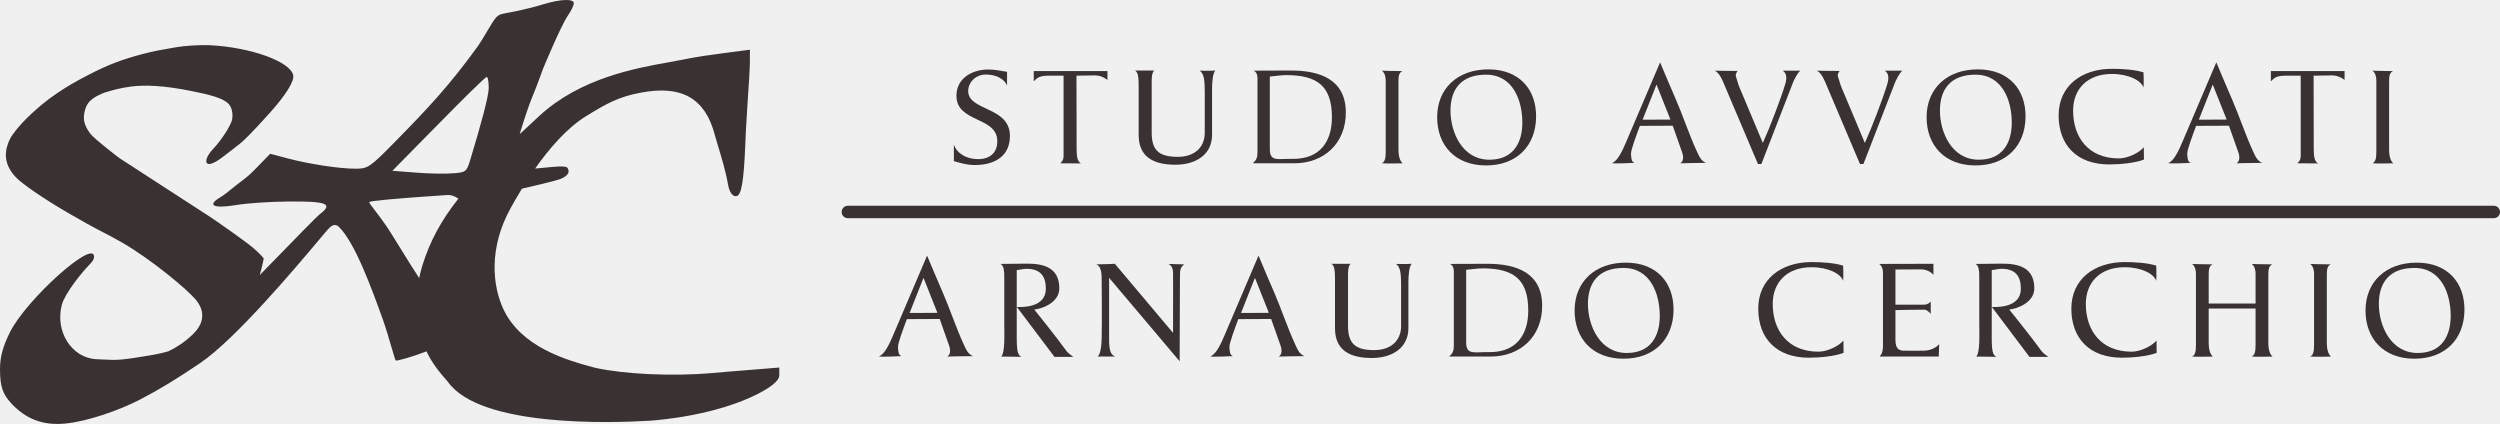
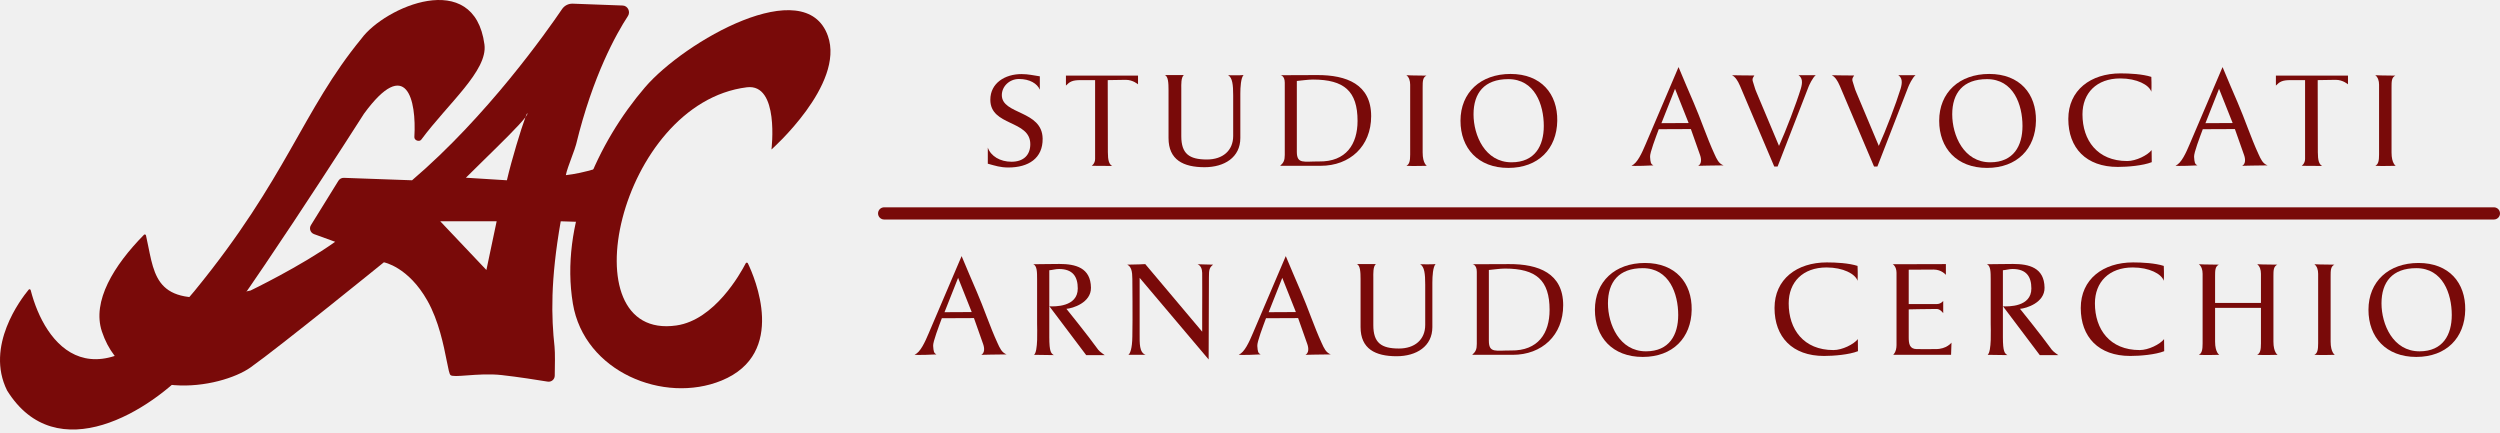
- <svg xmlns="http://www.w3.org/2000/svg" width="401" height="68" viewBox="0 0 401 68" fill="none">
-   <g clip-path="url(#clip0_2036_37)">
-     <path d="M395.298 49.809C395.229 54.409 392.193 57.537 387.271 57.537C382.303 57.537 379.428 54.294 379.428 49.809C379.428 45.163 382.74 42.127 387.639 42.127C392.653 42.127 395.367 45.393 395.298 49.809ZM393.09 50.66C393.09 47.164 391.618 42.978 387.271 42.978C383.338 42.978 381.567 45.255 381.567 48.751C381.567 52.201 383.453 56.617 387.8 56.617C391.641 56.617 393.09 53.903 393.09 50.66Z" fill="#3A3232" />
-     <path d="M373.913 57.192C373.913 57.192 371.429 57.261 370.555 57.192C371.061 56.939 371.176 56.364 371.176 55.329V48.866C371.176 47.532 371.176 44.703 371.176 43.898C371.176 43.254 370.992 42.656 370.555 42.334C370.555 42.334 371.866 42.403 373.844 42.403C373.223 42.702 373.223 43.346 373.223 44.381C373.223 44.381 373.223 52.408 373.223 55.007C373.223 56.824 373.913 57.192 373.913 57.192Z" fill="#3A3232" />
-     <path d="M364.532 57.192C364.532 57.192 362.048 57.261 361.174 57.192C361.68 56.939 361.795 56.364 361.795 55.329V49.487H354.274V55.007C354.274 56.824 354.964 57.192 354.964 57.192C354.964 57.192 352.48 57.261 351.606 57.192C352.112 56.939 352.227 56.364 352.227 55.329V43.898C352.227 43.254 352.043 42.656 351.606 42.334C351.606 42.334 352.917 42.403 354.895 42.403C354.274 42.702 354.274 43.346 354.274 44.381V48.682H361.795V43.898C361.795 43.254 361.611 42.656 361.174 42.334C361.174 42.334 362.485 42.403 364.486 42.403C363.842 42.702 363.842 43.346 363.842 44.381V55.007C363.842 56.824 364.532 57.192 364.532 57.192Z" fill="#3A3232" />
-     <path d="M345.929 56.594C344.48 57.169 341.973 57.376 340.363 57.376C335.165 57.376 332.244 54.271 332.244 49.51C332.244 44.795 335.901 42.035 340.823 42.035C342.318 42.035 344.457 42.15 345.86 42.61C345.86 42.61 345.929 44.243 345.86 45.048C345.492 43.921 343.491 42.863 340.777 42.863C336.867 42.863 334.567 45.278 334.567 48.751C334.567 53.006 337.005 56.41 341.904 56.41C343.353 56.41 345.239 55.467 345.906 54.616L345.929 56.594Z" fill="#3A3232" />
-     <path d="M328.56 57.238H325.524L319.475 49.211V54.271C319.475 56.755 319.774 56.939 320.211 57.238C320.211 57.238 317.842 57.192 316.968 57.192C317.658 56.686 317.474 52.891 317.474 52.086V44.818C317.474 43.645 317.474 42.587 316.853 42.334C318.233 42.334 319.383 42.288 321.131 42.288C323.753 42.288 326.26 42.886 326.306 46.175C326.352 48.659 323.27 49.579 322.281 49.648C322.281 49.648 325.708 53.88 327.502 56.364C327.709 56.663 328.56 57.238 328.56 57.238ZM324.144 46.313C324.144 44.381 323.339 43.116 321.062 43.116C320.51 43.116 320.027 43.277 319.475 43.323C319.475 43.323 319.475 48.222 319.475 49.234C320.326 49.28 324.144 49.372 324.144 46.313Z" fill="#3A3232" />
-     <path d="M311.045 55.191L310.976 57.192H301.477C301.477 57.192 302.029 56.755 302.029 55.582C302.029 51.603 302.029 47.992 302.029 43.76C302.029 42.656 301.408 42.334 301.408 42.334L310.125 42.311V44.082C310.125 44.082 309.435 43.208 308.124 43.208C306.905 43.208 304.03 43.231 304.03 43.231V48.866C304.03 48.866 306.882 48.866 308.63 48.866C309.297 48.866 309.688 48.36 309.688 48.36V50.361C309.688 50.361 309.205 49.671 308.63 49.671C306.882 49.671 304.03 49.74 304.03 49.74C304.03 49.74 304.03 52.546 304.03 54.34C304.03 55.375 304.168 56.226 305.318 56.249C306.33 56.272 307.25 56.249 308.446 56.249C310.24 56.272 311.045 55.191 311.045 55.191Z" fill="#3A3232" />
-     <path d="M295.708 56.594C294.259 57.169 291.752 57.376 290.142 57.376C284.944 57.376 282.023 54.271 282.023 49.51C282.023 44.795 285.68 42.035 290.602 42.035C292.097 42.035 294.236 42.15 295.639 42.61C295.639 42.61 295.708 44.243 295.639 45.048C295.271 43.921 293.27 42.863 290.556 42.863C286.646 42.863 284.346 45.278 284.346 48.751C284.346 53.006 286.784 56.41 291.683 56.41C293.132 56.41 295.018 55.467 295.685 54.616L295.708 56.594Z" fill="#3A3232" />
-     <path d="M268.435 49.809C268.366 54.409 265.33 57.537 260.408 57.537C255.44 57.537 252.565 54.294 252.565 49.809C252.565 45.163 255.877 42.127 260.776 42.127C265.79 42.127 268.504 45.393 268.435 49.809ZM266.227 50.66C266.227 47.164 264.755 42.978 260.408 42.978C256.475 42.978 254.704 45.255 254.704 48.751C254.704 52.201 256.59 56.617 260.937 56.617C264.778 56.617 266.227 53.903 266.227 50.66Z" fill="#3A3232" />
-     <path d="M247.363 49.05C247.363 53.995 243.867 57.192 239.083 57.192C239.083 57.192 233.563 57.192 232.436 57.192C233.011 56.686 233.195 56.295 233.195 55.398V43.576C233.195 42.403 232.505 42.334 232.505 42.334L238.485 42.311C243.338 42.288 247.363 43.829 247.363 49.05ZM245.132 49.832C245.132 44.956 242.947 43.047 237.818 43.047C236.99 43.047 235.978 43.208 235.173 43.277V54.892C235.173 56.962 236.346 56.456 238.807 56.479C243.269 56.548 245.132 53.627 245.132 49.832Z" fill="#3A3232" />
-     <path d="M226.437 42.311C226 42.748 225.908 44.312 225.908 45.347V52.638C225.908 55.812 223.286 57.422 220.043 57.422C216.57 57.422 214.132 56.226 214.132 52.638V44.772C214.132 43.645 214.086 42.495 213.511 42.311C213.511 42.311 214.96 42.311 216.662 42.311C216.156 42.633 216.225 43.99 216.225 44.473V52.316C216.225 55.214 217.513 56.157 220.434 56.157C223.01 56.157 224.735 54.708 224.735 52.293V45.669C224.735 43.944 224.62 42.702 223.884 42.334C223.884 42.334 225.816 42.38 226.437 42.311Z" fill="#3A3232" />
-     <path d="M209.251 57.123C207.94 57.123 205.088 57.192 205.088 57.192C205.663 56.893 205.64 56.088 205.387 55.398L203.892 51.166L198.625 51.189C198.142 52.5 197.153 55.053 197.199 55.72C197.268 56.686 197.314 56.893 197.751 57.123C197.751 57.123 194.209 57.307 194.163 57.146C195.083 56.847 195.911 54.984 196.463 53.673L201.868 41C202.42 42.357 203.846 45.669 204.352 46.842C205.479 49.418 206.56 52.684 207.756 55.26C208.147 56.111 208.446 56.824 209.251 57.123ZM203.524 50.177L201.293 44.565L199.062 50.2L203.524 50.177Z" fill="#3A3232" />
-     <path d="M189.953 42.403C189.332 42.886 189.263 43.231 189.263 44.519L189.217 57.951L177.901 44.565V53.719C177.901 55.329 177.832 56.824 178.89 57.192C178.89 57.192 176.843 57.192 176.038 57.192C176.337 57.031 176.682 56.157 176.705 54.202C176.774 50.844 176.705 45.807 176.705 44.749C176.705 43.507 176.521 42.702 175.854 42.403C177.211 42.403 178.821 42.311 178.821 42.311L188.159 53.397V50.407C188.159 49.073 188.182 45.002 188.159 43.76C188.136 43.139 187.975 42.587 187.4 42.334C188.343 42.334 188.78 42.403 189.953 42.403Z" fill="#3A3232" />
-     <path d="M172.17 57.238H169.134L163.085 49.211V54.271C163.085 56.755 163.384 56.939 163.821 57.238C163.821 57.238 161.452 57.192 160.578 57.192C161.268 56.686 161.084 52.891 161.084 52.086V44.818C161.084 43.645 161.084 42.587 160.463 42.334C161.843 42.334 162.993 42.288 164.741 42.288C167.363 42.288 169.87 42.886 169.916 46.175C169.962 48.659 166.88 49.579 165.891 49.648C165.891 49.648 169.318 53.88 171.112 56.364C171.319 56.663 172.17 57.238 172.17 57.238ZM167.754 46.313C167.754 44.381 166.949 43.116 164.672 43.116C164.12 43.116 163.637 43.277 163.085 43.323C163.085 43.323 163.085 48.222 163.085 49.234C163.936 49.28 167.754 49.372 167.754 46.313Z" fill="#3A3232" />
-     <path d="M156.088 57.123C154.777 57.123 151.925 57.192 151.925 57.192C152.5 56.893 152.477 56.088 152.224 55.398L150.729 51.166L145.462 51.189C144.979 52.5 143.99 55.053 144.036 55.72C144.105 56.686 144.151 56.893 144.588 57.123C144.588 57.123 141.046 57.307 141 57.146C141.92 56.847 142.748 54.984 143.3 53.673L148.705 41C149.257 42.357 150.683 45.669 151.189 46.842C152.316 49.418 153.397 52.684 154.593 55.26C154.984 56.111 155.283 56.824 156.088 57.123ZM150.361 50.177L148.13 44.565L145.899 50.2L150.361 50.177Z" fill="#3A3232" />
-     <path d="M400 33C400.552 33 401 33.448 401 34C401 34.552 400.552 35 400 35H136C135.448 35 135 34.552 135 34C135 33.448 135.448 33 136 33H400Z" fill="#3A3232" />
-     <path d="M383.903 26.192C383.903 26.192 381.419 26.261 380.545 26.192C381.051 25.939 381.166 25.364 381.166 24.329V17.866C381.166 16.532 381.166 13.703 381.166 12.898C381.166 12.254 380.982 11.656 380.545 11.334C380.545 11.334 381.856 11.403 383.834 11.403C383.213 11.702 383.213 12.346 383.213 13.381C383.213 13.381 383.213 21.408 383.213 24.007C383.213 25.824 383.903 26.192 383.903 26.192Z" fill="#3A3232" />
-     <path d="M376.07 12.829C376.07 12.829 375.242 12.093 374.069 12.093C373.126 12.093 371.102 12.139 371.102 12.139L371.125 23.961C371.125 25.318 371.332 25.962 371.838 26.215L368.48 26.192C368.48 26.192 369.032 25.824 369.032 25.065C369.032 22.65 369.032 12.139 369.032 12.139C369.032 12.139 367.537 12.139 366.663 12.139C365.237 12.139 364.869 12.415 364.248 13.036V11.403H376.07C376.07 12.024 376.07 12.392 376.07 12.829Z" fill="#3A3232" />
-     <path d="M362.882 26.123C361.571 26.123 358.719 26.192 358.719 26.192C359.294 25.893 359.271 25.088 359.018 24.398L357.523 20.166L352.256 20.189C351.773 21.5 350.784 24.053 350.83 24.72C350.899 25.686 350.945 25.893 351.382 26.123C351.382 26.123 347.84 26.307 347.794 26.146C348.714 25.847 349.542 23.984 350.094 22.673L355.499 10C356.051 11.357 357.477 14.669 357.983 15.842C359.11 18.418 360.191 21.684 361.387 24.26C361.778 25.111 362.077 25.824 362.882 26.123ZM357.155 19.177L354.924 13.565L352.693 19.2L357.155 19.177Z" fill="#3A3232" />
-     <path d="M343.888 25.594C342.439 26.169 339.932 26.376 338.322 26.376C333.124 26.376 330.203 23.271 330.203 18.51C330.203 13.795 333.86 11.035 338.782 11.035C340.277 11.035 342.416 11.15 343.819 11.61C343.819 11.61 343.888 13.243 343.819 14.048C343.451 12.921 341.45 11.863 338.736 11.863C334.826 11.863 332.526 14.278 332.526 17.751C332.526 22.006 334.964 25.41 339.863 25.41C341.312 25.41 343.198 24.467 343.865 23.616L343.888 25.594Z" fill="#3A3232" />
-     <path d="M324.896 18.809C324.827 23.409 321.791 26.537 316.869 26.537C311.901 26.537 309.026 23.294 309.026 18.809C309.026 14.163 312.338 11.127 317.237 11.127C322.251 11.127 324.965 14.393 324.896 18.809ZM322.688 19.66C322.688 16.164 321.216 11.978 316.869 11.978C312.936 11.978 311.165 14.255 311.165 17.751C311.165 21.201 313.051 25.617 317.398 25.617C321.239 25.617 322.688 22.903 322.688 19.66Z" fill="#3A3232" />
-     <path d="M305.149 11.334C304.643 11.702 304.045 13.013 303.953 13.266L298.893 26.307H298.341L292.729 13.082C292.338 12.185 291.97 11.633 291.418 11.334C291.418 11.334 293.396 11.38 295.075 11.38C294.753 11.886 294.684 12.001 294.937 12.691C295.167 13.358 295.144 13.473 295.42 14.117L299.123 22.926C300.25 20.442 301.952 16.003 302.711 13.519C303.01 12.484 302.964 11.771 302.32 11.334C303.332 11.334 304.137 11.334 305.149 11.334Z" fill="#3A3232" />
-     <path d="M288.783 11.334C288.277 11.702 287.679 13.013 287.587 13.266L282.527 26.307H281.975L276.363 13.082C275.972 12.185 275.604 11.633 275.052 11.334C275.052 11.334 277.03 11.38 278.709 11.38C278.387 11.886 278.318 12.001 278.571 12.691C278.801 13.358 278.778 13.473 279.054 14.117L282.757 22.926C283.884 20.442 285.586 16.003 286.345 13.519C286.644 12.484 286.598 11.771 285.954 11.334C286.966 11.334 287.771 11.334 288.783 11.334Z" fill="#3A3232" />
-     <path d="M273.663 26.123C272.352 26.123 269.5 26.192 269.5 26.192C270.075 25.893 270.052 25.088 269.799 24.398L268.304 20.166L263.037 20.189C262.554 21.5 261.565 24.053 261.611 24.72C261.68 25.686 261.726 25.893 262.163 26.123C262.163 26.123 258.621 26.307 258.575 26.146C259.495 25.847 260.323 23.984 260.875 22.673L266.28 10C266.832 11.357 268.258 14.669 268.764 15.842C269.891 18.418 270.972 21.684 272.168 24.26C272.559 25.111 272.858 25.824 273.663 26.123ZM267.936 19.177L265.705 13.565L263.474 19.2L267.936 19.177Z" fill="#3A3232" />
-     <path d="M246.39 18.809C246.321 23.409 243.285 26.537 238.363 26.537C233.395 26.537 230.52 23.294 230.52 18.809C230.52 14.163 233.832 11.127 238.731 11.127C243.745 11.127 246.459 14.393 246.39 18.809ZM244.182 19.66C244.182 16.164 242.71 11.978 238.363 11.978C234.43 11.978 232.659 14.255 232.659 17.751C232.659 21.201 234.545 25.617 238.892 25.617C242.733 25.617 244.182 22.903 244.182 19.66Z" fill="#3A3232" />
-     <path d="M225.005 26.192C225.005 26.192 222.521 26.261 221.647 26.192C222.153 25.939 222.268 25.364 222.268 24.329V17.866C222.268 16.532 222.268 13.703 222.268 12.898C222.268 12.254 222.084 11.656 221.647 11.334C221.647 11.334 222.958 11.403 224.936 11.403C224.315 11.702 224.315 12.346 224.315 13.381C224.315 13.381 224.315 21.408 224.315 24.007C224.315 25.824 225.005 26.192 225.005 26.192Z" fill="#3A3232" />
-     <path d="M215.87 18.05C215.87 22.995 212.374 26.192 207.59 26.192C207.59 26.192 202.07 26.192 200.943 26.192C201.518 25.686 201.702 25.295 201.702 24.398V12.576C201.702 11.403 201.012 11.334 201.012 11.334L206.992 11.311C211.845 11.288 215.87 12.829 215.87 18.05ZM213.639 18.832C213.639 13.956 211.454 12.047 206.325 12.047C205.497 12.047 204.485 12.208 203.68 12.277V23.892C203.68 25.962 204.853 25.456 207.314 25.479C211.776 25.548 213.639 22.627 213.639 18.832Z" fill="#3A3232" />
-     <path d="M194.944 11.311C194.507 11.748 194.415 13.312 194.415 14.347V21.638C194.415 24.812 191.793 26.422 188.55 26.422C185.077 26.422 182.639 25.226 182.639 21.638V13.772C182.639 12.645 182.593 11.495 182.018 11.311C182.018 11.311 183.467 11.311 185.169 11.311C184.663 11.633 184.732 12.99 184.732 13.473V21.316C184.732 24.214 186.02 25.157 188.941 25.157C191.517 25.157 193.242 23.708 193.242 21.293V14.669C193.242 12.944 193.127 11.702 192.391 11.334C192.391 11.334 194.323 11.38 194.944 11.311Z" fill="#3A3232" />
-     <path d="M177.635 12.829C177.635 12.829 176.807 12.093 175.634 12.093C174.691 12.093 172.667 12.139 172.667 12.139L172.69 23.961C172.69 25.318 172.897 25.962 173.403 26.215L170.045 26.192C170.045 26.192 170.597 25.824 170.597 25.065C170.597 22.65 170.597 12.139 170.597 12.139C170.597 12.139 169.102 12.139 168.228 12.139C166.802 12.139 166.434 12.415 165.813 13.036V11.403H177.635C177.635 12.024 177.635 12.392 177.635 12.829Z" fill="#3A3232" />
-     <path d="M161.993 21.73C162.039 24.973 159.647 26.468 156.381 26.468C155.047 26.468 154.265 26.192 153 25.847C153 25.847 153 24.214 153 23.202C153.483 24.605 155.024 25.525 156.887 25.525C158.865 25.525 159.969 24.421 159.969 22.65C159.969 18.648 153.414 19.729 153.414 15.359C153.414 12.622 155.829 11.15 158.52 11.15C159.67 11.15 160.406 11.357 161.533 11.518C161.533 11.518 161.533 12.714 161.533 13.703C161.096 12.714 159.9 11.955 158.106 11.955C156.542 11.955 155.3 13.174 155.3 14.6C155.3 17.82 161.924 17.061 161.993 21.73Z" fill="#3A3232" />
-     <path fill-rule="evenodd" clip-rule="evenodd" d="M87.3 0.639C86.118 1.024 83.941 1.559 82.473 1.852C81.998 1.955 81.617 2.024 81.301 2.081C80.422 2.24 80.057 2.306 79.612 2.755C79.266 3.104 78.61 4.21 77.968 5.293C77.485 6.106 77.011 6.905 76.683 7.36C72.069 13.749 68.602 17.409 63.473 22.629C59.379 26.806 59.049 27.044 57.105 27.058C54.498 27.077 49.561 26.312 46.093 25.395L43.338 24.661L40.986 27.081C40.054 28.055 39.46 28.507 38.7 29.084C38.423 29.294 38.124 29.521 37.779 29.797C37.575 29.959 37.381 30.117 37.194 30.268C36.532 30.806 35.956 31.274 35.33 31.646C33.159 32.934 34.206 33.492 37.805 32.9C39.462 32.606 43.3 32.342 46.334 32.32C52.355 32.276 53.574 32.663 51.264 34.377C50.927 34.62 47.38 38.259 43.405 42.337L41.669 44.118C42.056 42.783 42.302 41.458 42.302 41.458C42.302 41.458 41.878 40.831 40.552 39.713C39.227 38.596 34.524 35.315 33.454 34.626C32.385 33.937 19.124 25.341 19.124 25.341C19.124 25.341 15.117 22.291 14.466 21.417C13.306 19.853 13.332 18.815 13.623 17.695C13.943 16.469 14.626 15.696 16.763 14.853C18.25 14.408 19.319 14.11 21.003 13.885C23.162 13.596 26.262 13.696 30.782 14.615C33.281 15.124 36.12 15.717 36.881 16.935C37.335 17.636 37.348 18.738 37.218 19.24C36.944 20.289 35.407 22.619 34.131 23.946C33.667 24.41 33.235 25.127 33.14 25.492C32.819 26.723 34.04 26.551 35.962 25.001C36.248 24.781 36.538 24.558 36.815 24.345L36.817 24.343C37.549 23.781 38.189 23.29 38.415 23.101C39.144 22.559 40.745 20.927 43.299 18.079C45.852 15.232 47.274 12.97 47.029 12.03C46.473 9.843 40.248 7.608 33.777 7.258C31.892 7.162 29.37 7.385 28.462 7.545C28.192 7.592 27.906 7.64 27.606 7.691C26.252 7.919 24.601 8.198 22.829 8.675C19.281 9.631 17.322 10.393 14.058 12.075C10.333 13.995 7.765 15.742 5.191 18.105C2.616 20.468 1.708 22.076 1.708 22.076C1.708 22.076 1.329 22.741 1.103 23.608C0.592 25.569 1.259 27.558 3.544 29.314C5.943 31.197 9.76 33.56 13.976 35.892C15.068 36.496 15.866 36.91 16.617 37.3C17.48 37.746 18.279 38.161 19.39 38.794C24.312 41.599 30.135 46.524 31.398 48.066C32.742 49.677 33.011 51.659 30.867 53.687C29.582 54.906 28.238 55.77 27.024 56.342C26.256 56.572 25.401 56.775 24.451 56.935C19.271 57.809 18.891 57.789 16.287 57.655C16.031 57.642 15.754 57.628 15.448 57.613C11.464 57.407 8.777 53.138 9.931 48.842C10.439 47.048 13.074 43.726 14.467 42.322C14.8 41.985 15.093 41.595 15.089 41.171C15.068 38.297 4.283 47.988 1.619 53.238C0.545 55.413 -0.016 57.087 0 59.322C0.02 61.995 0.412 63.142 1.751 64.64C4.093 67.167 6.792 68.295 10.488 67.934C14.184 67.573 19.257 65.747 22.418 64.112C25.579 62.477 28.435 60.721 32.094 58.246C37.77 54.405 47.414 42.94 51.214 38.422C52.046 37.434 52.597 36.778 52.767 36.608C53.425 35.943 53.926 35.965 54.377 36.408C56.88 38.865 59.481 45.869 61.457 51.387C61.905 52.636 62.369 54.234 62.745 55.526C63.117 56.803 63.401 57.782 63.496 57.828C63.624 57.922 65.979 57.3 68.415 56.358C69.194 58.052 70.321 59.541 71.868 61.275C77 68.5 97.822 67.877 104.207 67.484C105.887 67.381 114.935 66.595 121.643 63.138C123.197 62.337 125.019 61.179 124.999 60.185L125 58.952L116.49 59.639C115.687 59.706 114.915 59.775 114.168 59.84C107.745 60.407 100 60 95.5 59C90.809 57.771 83.56 55.658 80.724 49.544C79.026 45.885 78.331 39.829 81.908 33.378L81.915 33.366C82.251 32.76 82.869 31.644 83.714 30.269C85.421 29.873 89.099 29.009 89.784 28.751C90.682 28.413 91.295 27.892 91.196 27.374C91.006 26.555 90.956 26.529 85.837 27.036C88.011 23.948 90.863 20.566 94.001 18.637C97.202 16.669 99.207 15.504 102.854 14.851C109.299 13.64 113.112 15.717 114.658 21.659C114.763 22.07 114.945 22.668 115.163 23.384C115.679 25.076 116.396 27.432 116.774 29.576C116.991 30.811 117.477 31.535 118.09 31.465C118.938 31.368 119.306 29.192 119.564 22.759C119.581 21.835 119.681 20.243 119.783 18.627C119.838 17.75 119.894 16.866 119.937 16.077C120.106 13.828 120.269 11.106 120.28 9.967L120.288 7.974L117.326 8.359C116.944 8.414 116.483 8.474 115.963 8.542C114.249 8.765 111.895 9.071 109.603 9.548C108.955 9.682 108.196 9.818 107.35 9.969C101.994 10.925 93.127 12.507 86.546 18.556C85.419 19.592 84.356 20.579 83.355 21.524C84.019 19.299 84.817 16.907 85.326 15.684C86.211 13.558 87.093 11.054 87.093 11.054C87.093 11.054 89.888 4.295 91.06 2.543C91.623 1.738 92.043 0.84 92.04 0.51C92.035 -0.197 90.091 -0.183 87.3 0.639ZM73.531 31.852C73 31.5 72.421 31.235 71.644 31.287C62.925 31.869 59.419 32.224 59.231 32.414C59.156 32.464 59.622 33.077 60.258 33.912C60.826 34.658 61.529 35.583 62.105 36.445C62.521 37.068 63.299 38.327 64.161 39.721C65.235 41.46 66.44 43.41 67.238 44.605C67.364 43.956 67.531 43.286 67.749 42.584C68.944 38.739 70.693 35.455 73.531 31.852ZM78.392 14.133C78.401 15.366 77.109 20.127 75.396 25.746C74.841 27.541 74.699 27.636 72.756 27.792C71.619 27.894 68.916 27.867 66.829 27.694L62.939 27.392L70.327 19.893C74.374 15.764 77.81 12.394 78.047 12.345C78.236 12.296 78.383 12.9 78.392 14.133Z" fill="#3A3232" />
-   </g>
-   <defs>
-     <clipPath id="clip0_2036_37">
-       <rect width="401" height="68" fill="white" />
-     </clipPath>
-   </defs>
+ <svg xmlns="http://www.w3.org/2000/svg" width="410" height="71" viewBox="0 0 410 71" fill="none">
+   <path d="M404.298 50.809C404.229 55.409 401.193 58.537 396.271 58.537C391.303 58.537 388.428 55.294 388.428 50.809C388.428 46.163 391.74 43.127 396.639 43.127C401.653 43.127 404.367 46.393 404.298 50.809ZM402.09 51.66C402.09 48.164 400.618 43.978 396.271 43.978C392.338 43.978 390.566 46.255 390.566 49.751C390.566 53.201 392.452 57.617 396.799 57.617C400.64 57.617 402.09 54.903 402.09 51.66Z" fill="#790A09" />
+   <path d="M382.913 58.192C382.913 58.192 380.429 58.261 379.555 58.192C380.061 57.939 380.176 57.364 380.176 56.329V49.866C380.176 48.532 380.176 45.703 380.176 44.898C380.176 44.254 379.992 43.656 379.555 43.334C379.555 43.334 380.866 43.403 382.844 43.403C382.223 43.702 382.223 44.346 382.223 45.381C382.223 45.381 382.223 53.408 382.223 56.007C382.223 57.824 382.913 58.192 382.913 58.192Z" fill="#790A09" />
+   <path d="M373.532 58.192C373.532 58.192 371.048 58.261 370.174 58.192C370.68 57.939 370.795 57.364 370.795 56.329V50.487H363.274V56.007C363.274 57.824 363.964 58.192 363.964 58.192C363.964 58.192 361.48 58.261 360.606 58.192C361.112 57.939 361.227 57.364 361.227 56.329V44.898C361.227 44.254 361.043 43.656 360.606 43.334C360.606 43.334 361.917 43.403 363.895 43.403C363.274 43.702 363.274 44.346 363.274 45.381V49.682H370.795V44.898C370.795 44.254 370.611 43.656 370.174 43.334C370.174 43.334 371.485 43.403 373.486 43.403C372.842 43.702 372.842 44.346 372.842 45.381V56.007C372.842 57.824 373.532 58.192 373.532 58.192Z" fill="#790A09" />
+   <path d="M354.929 57.594C353.48 58.169 350.973 58.376 349.363 58.376C344.165 58.376 341.244 55.271 341.244 50.51C341.244 45.795 344.901 43.035 349.823 43.035C351.318 43.035 353.457 43.15 354.86 43.61C354.86 43.61 354.929 45.243 354.86 46.048C354.492 44.921 352.491 43.863 349.777 43.863C345.867 43.863 343.567 46.278 343.567 49.751C343.567 54.006 346.005 57.41 350.904 57.41C352.353 57.41 354.239 56.467 354.906 55.616L354.929 57.594Z" fill="#790A09" />
+   <path d="M337.56 58.238H334.524L328.475 50.211V55.271C328.475 57.755 328.774 57.939 329.211 58.238C329.211 58.238 326.842 58.192 325.968 58.192C326.658 57.686 326.474 53.891 326.474 53.086V45.818C326.474 44.645 326.474 43.587 325.853 43.334C327.233 43.334 328.383 43.288 330.131 43.288C332.753 43.288 335.26 43.886 335.306 47.175C335.352 49.659 332.27 50.579 331.281 50.648C331.281 50.648 334.708 54.88 336.502 57.364C336.709 57.663 337.56 58.238 337.56 58.238ZM333.144 47.313C333.144 45.381 332.339 44.116 330.062 44.116C329.51 44.116 329.027 44.277 328.475 44.323C328.475 44.323 328.475 49.222 328.475 50.234C329.326 50.28 333.144 50.372 333.144 47.313Z" fill="#790A09" />
+   <path d="M320.045 56.191L319.976 58.192H310.477C310.477 58.192 311.029 57.755 311.029 56.582C311.029 52.603 311.029 48.992 311.029 44.76C311.029 43.656 310.408 43.334 310.408 43.334L319.125 43.311V45.082C319.125 45.082 318.435 44.208 317.124 44.208C315.905 44.208 313.03 44.231 313.03 44.231V49.866C313.03 49.866 315.882 49.866 317.63 49.866C318.297 49.866 318.688 49.36 318.688 49.36V51.361C318.688 51.361 318.205 50.671 317.63 50.671C315.882 50.671 313.03 50.74 313.03 50.74C313.03 50.74 313.03 53.546 313.03 55.34C313.03 56.375 313.168 57.226 314.318 57.249C315.33 57.272 316.25 57.249 317.446 57.249C319.24 57.272 320.045 56.191 320.045 56.191Z" fill="#790A09" />
+   <path d="M304.708 57.594C303.259 58.169 300.752 58.376 299.142 58.376C293.944 58.376 291.023 55.271 291.023 50.51C291.023 45.795 294.68 43.035 299.602 43.035C301.097 43.035 303.236 43.15 304.639 43.61C304.639 43.61 304.708 45.243 304.639 46.048C304.271 44.921 302.27 43.863 299.556 43.863C295.646 43.863 293.346 46.278 293.346 49.751C293.346 54.006 295.784 57.41 300.683 57.41C302.132 57.41 304.018 56.467 304.685 55.616L304.708 57.594Z" fill="#790A09" />
+   <path d="M277.435 50.809C277.366 55.409 274.33 58.537 269.408 58.537C264.44 58.537 261.565 55.294 261.565 50.809C261.565 46.163 264.877 43.127 269.776 43.127C274.79 43.127 277.504 46.393 277.435 50.809ZM275.227 51.66C275.227 48.164 273.755 43.978 269.408 43.978C265.475 43.978 263.704 46.255 263.704 49.751C263.704 53.201 265.59 57.617 269.937 57.617C273.778 57.617 275.227 54.903 275.227 51.66Z" fill="#790A09" />
+   <path d="M256.363 50.05C256.363 54.995 252.867 58.192 248.083 58.192C248.083 58.192 242.563 58.192 241.436 58.192C242.011 57.686 242.195 57.295 242.195 56.398V44.576C242.195 43.403 241.505 43.334 241.505 43.334L247.485 43.311C252.338 43.288 256.363 44.829 256.363 50.05ZM254.132 50.832C254.132 45.956 251.947 44.047 246.818 44.047C245.99 44.047 244.978 44.208 244.173 44.277V55.892C244.173 57.962 245.346 57.456 247.807 57.479C252.269 57.548 254.132 54.627 254.132 50.832Z" fill="#790A09" />
+   <path d="M235.437 43.311C235 43.748 234.908 45.312 234.908 46.347V53.638C234.908 56.812 232.286 58.422 229.043 58.422C225.57 58.422 223.132 57.226 223.132 53.638V45.772C223.132 44.645 223.086 43.495 222.511 43.311C222.511 43.311 223.96 43.311 225.662 43.311C225.156 43.633 225.225 44.99 225.225 45.473V53.316C225.225 56.214 226.513 57.157 229.434 57.157C232.01 57.157 233.735 55.708 233.735 53.293V46.669C233.735 44.944 233.62 43.702 232.884 43.334C232.884 43.334 234.816 43.38 235.437 43.311Z" fill="#790A09" />
+   <path d="M218.251 58.123C216.94 58.123 214.088 58.192 214.088 58.192C214.663 57.893 214.64 57.088 214.387 56.398L212.892 52.166L207.625 52.189C207.142 53.5 206.153 56.053 206.199 56.72C206.268 57.686 206.314 57.893 206.751 58.123C206.751 58.123 203.209 58.307 203.163 58.146C204.083 57.847 204.911 55.984 205.463 54.673L210.868 42C211.42 43.357 212.846 46.669 213.352 47.842C214.479 50.418 215.56 53.684 216.756 56.26C217.147 57.111 217.446 57.824 218.251 58.123ZM212.524 51.177L210.293 45.565L208.062 51.2L212.524 51.177Z" fill="#790A09" />
+   <path d="M198.953 43.403C198.332 43.886 198.263 44.231 198.263 45.519L198.217 58.951L186.901 45.565V54.719C186.901 56.329 186.832 57.824 187.89 58.192C187.89 58.192 185.843 58.192 185.038 58.192C185.337 58.031 185.682 57.157 185.705 55.202C185.774 51.844 185.705 46.807 185.705 45.749C185.705 44.507 185.521 43.702 184.854 43.403C186.211 43.403 187.821 43.311 187.821 43.311L197.159 54.397V51.407C197.159 50.073 197.182 46.002 197.159 44.76C197.136 44.139 196.975 43.587 196.4 43.334C197.343 43.334 197.78 43.403 198.953 43.403Z" fill="#790A09" />
+   <path d="M181.17 58.238H178.134L172.085 50.211V55.271C172.085 57.755 172.384 57.939 172.821 58.238C172.821 58.238 170.452 58.192 169.578 58.192C170.268 57.686 170.084 53.891 170.084 53.086V45.818C170.084 44.645 170.084 43.587 169.463 43.334C170.843 43.334 171.993 43.288 173.741 43.288C176.363 43.288 178.87 43.886 178.916 47.175C178.962 49.659 175.88 50.579 174.891 50.648C174.891 50.648 178.318 54.88 180.112 57.364C180.319 57.663 181.17 58.238 181.17 58.238ZM176.754 47.313C176.754 45.381 175.949 44.116 173.672 44.116C173.12 44.116 172.637 44.277 172.085 44.323C172.085 44.323 172.085 49.222 172.085 50.234C172.936 50.28 176.754 50.372 176.754 47.313Z" fill="#790A09" />
+   <path d="M165.088 58.123C163.777 58.123 160.925 58.192 160.925 58.192C161.5 57.893 161.477 57.088 161.224 56.398L159.729 52.166L154.462 52.189C153.979 53.5 152.99 56.053 153.036 56.72C153.105 57.686 153.151 57.893 153.588 58.123C153.588 58.123 150.046 58.307 150 58.146C150.92 57.847 151.748 55.984 152.3 54.673L157.705 42C158.257 43.357 159.683 46.669 160.189 47.842C161.316 50.418 162.397 53.684 163.593 56.26C163.984 57.111 164.283 57.824 165.088 58.123ZM159.361 51.177L157.13 45.565L154.899 51.2L159.361 51.177Z" fill="#790A09" />
+   <path d="M409 34C409.552 34 410 34.448 410 35C410 35.552 409.552 36 409 36L145 36C144.448 36 144 35.552 144 35C144 34.448 144.448 34 145 34L409 34Z" fill="#790A09" />
+   <path d="M392.903 27.192C392.903 27.192 390.419 27.261 389.545 27.192C390.051 26.939 390.166 26.364 390.166 25.329V18.866C390.166 17.532 390.166 14.703 390.166 13.898C390.166 13.254 389.982 12.656 389.545 12.334C389.545 12.334 390.856 12.403 392.834 12.403C392.213 12.702 392.213 13.346 392.213 14.381C392.213 14.381 392.213 22.408 392.213 25.007C392.213 26.824 392.903 27.192 392.903 27.192Z" fill="#790A09" />
+   <path d="M385.07 13.829C385.07 13.829 384.242 13.093 383.069 13.093C382.126 13.093 380.102 13.139 380.102 13.139L380.125 24.961C380.125 26.318 380.332 26.962 380.838 27.215L377.48 27.192C377.48 27.192 378.032 26.824 378.032 26.065C378.032 23.65 378.032 13.139 378.032 13.139C378.032 13.139 376.537 13.139 375.663 13.139C374.237 13.139 373.869 13.415 373.248 14.036V12.403H385.07C385.07 13.024 385.07 13.392 385.07 13.829Z" fill="#790A09" />
+   <path d="M371.882 27.123C370.571 27.123 367.719 27.192 367.719 27.192C368.294 26.893 368.271 26.088 368.018 25.398L366.523 21.166L361.256 21.189C360.773 22.5 359.784 25.053 359.83 25.72C359.899 26.686 359.945 26.893 360.382 27.123C360.382 27.123 356.84 27.307 356.794 27.146C357.714 26.847 358.542 24.984 359.094 23.673L364.499 11C365.051 12.357 366.477 15.669 366.983 16.842C368.11 19.418 369.191 22.684 370.387 25.26C370.778 26.111 371.077 26.824 371.882 27.123ZM366.155 20.177L363.924 14.565L361.693 20.2L366.155 20.177Z" fill="#790A09" />
+   <path d="M352.888 26.594C351.439 27.169 348.932 27.376 347.322 27.376C342.124 27.376 339.203 24.271 339.203 19.51C339.203 14.795 342.86 12.035 347.782 12.035C349.277 12.035 351.416 12.15 352.819 12.61C352.819 12.61 352.888 14.243 352.819 15.048C352.451 13.921 350.45 12.863 347.736 12.863C343.826 12.863 341.526 15.278 341.526 18.751C341.526 23.006 343.964 26.41 348.863 26.41C350.312 26.41 352.198 25.467 352.865 24.616L352.888 26.594Z" fill="#790A09" />
+   <path d="M333.896 19.809C333.827 24.409 330.791 27.537 325.869 27.537C320.901 27.537 318.026 24.294 318.026 19.809C318.026 15.163 321.338 12.127 326.237 12.127C331.251 12.127 333.965 15.393 333.896 19.809ZM331.688 20.66C331.688 17.164 330.216 12.978 325.869 12.978C321.936 12.978 320.165 15.255 320.165 18.751C320.165 22.201 322.051 26.617 326.398 26.617C330.239 26.617 331.688 23.903 331.688 20.66Z" fill="#790A09" />
+   <path d="M314.149 12.334C313.643 12.702 313.045 14.013 312.953 14.266L307.893 27.307H307.341L301.729 14.082C301.338 13.185 300.97 12.633 300.418 12.334C300.418 12.334 302.396 12.38 304.075 12.38C303.753 12.886 303.684 13.001 303.937 13.691C304.167 14.358 304.144 14.473 304.42 15.117L308.123 23.926C309.25 21.442 310.952 17.003 311.711 14.519C312.01 13.484 311.964 12.771 311.32 12.334C312.332 12.334 313.137 12.334 314.149 12.334Z" fill="#790A09" />
+   <path d="M297.783 12.334C297.277 12.702 296.679 14.013 296.587 14.266L291.527 27.307H290.975L285.363 14.082C284.972 13.185 284.604 12.633 284.052 12.334C284.052 12.334 286.03 12.38 287.709 12.38C287.387 12.886 287.318 13.001 287.571 13.691C287.801 14.358 287.778 14.473 288.054 15.117L291.757 23.926C292.884 21.442 294.586 17.003 295.345 14.519C295.644 13.484 295.598 12.771 294.954 12.334C295.966 12.334 296.771 12.334 297.783 12.334Z" fill="#790A09" />
+   <path d="M282.663 27.123C281.352 27.123 278.5 27.192 278.5 27.192C279.075 26.893 279.052 26.088 278.799 25.398L277.304 21.166L272.037 21.189C271.554 22.5 270.565 25.053 270.611 25.72C270.68 26.686 270.726 26.893 271.163 27.123C271.163 27.123 267.621 27.307 267.575 27.146C268.495 26.847 269.323 24.984 269.875 23.673L275.28 11C275.832 12.357 277.258 15.669 277.764 16.842C278.891 19.418 279.972 22.684 281.168 25.26C281.559 26.111 281.858 26.824 282.663 27.123ZM276.936 20.177L274.705 14.565L272.474 20.2L276.936 20.177Z" fill="#790A09" />
+   <path d="M255.39 19.809C255.321 24.409 252.285 27.537 247.363 27.537C242.395 27.537 239.52 24.294 239.52 19.809C239.52 15.163 242.832 12.127 247.731 12.127C252.745 12.127 255.459 15.393 255.39 19.809ZM253.182 20.66C253.182 17.164 251.71 12.978 247.363 12.978C243.43 12.978 241.659 15.255 241.659 18.751C241.659 22.201 243.545 26.617 247.892 26.617C251.733 26.617 253.182 23.903 253.182 20.66Z" fill="#790A09" />
+   <path d="M234.005 27.192C234.005 27.192 231.521 27.261 230.647 27.192C231.153 26.939 231.268 26.364 231.268 25.329V18.866C231.268 17.532 231.268 14.703 231.268 13.898C231.268 13.254 231.084 12.656 230.647 12.334C230.647 12.334 231.958 12.403 233.936 12.403C233.315 12.702 233.315 13.346 233.315 14.381C233.315 14.381 233.315 22.408 233.315 25.007C233.315 26.824 234.005 27.192 234.005 27.192Z" fill="#790A09" />
+   <path d="M224.87 19.05C224.87 23.995 221.374 27.192 216.59 27.192C216.59 27.192 211.07 27.192 209.943 27.192C210.518 26.686 210.702 26.295 210.702 25.398V13.576C210.702 12.403 210.012 12.334 210.012 12.334L215.992 12.311C220.845 12.288 224.87 13.829 224.87 19.05ZM222.639 19.832C222.639 14.956 220.454 13.047 215.325 13.047C214.497 13.047 213.485 13.208 212.68 13.277V24.892C212.68 26.962 213.853 26.456 216.314 26.479C220.776 26.548 222.639 23.627 222.639 19.832Z" fill="#790A09" />
+   <path d="M203.944 12.311C203.507 12.748 203.415 14.312 203.415 15.347V22.638C203.415 25.812 200.793 27.422 197.55 27.422C194.077 27.422 191.639 26.226 191.639 22.638V14.772C191.639 13.645 191.593 12.495 191.018 12.311C191.018 12.311 192.467 12.311 194.169 12.311C193.663 12.633 193.732 13.99 193.732 14.473V22.316C193.732 25.214 195.02 26.157 197.941 26.157C200.517 26.157 202.242 24.708 202.242 22.293V15.669C202.242 13.944 202.127 12.702 201.391 12.334C201.391 12.334 203.323 12.38 203.944 12.311Z" fill="#790A09" />
+   <path d="M186.635 13.829C186.635 13.829 185.807 13.093 184.634 13.093C183.691 13.093 181.667 13.139 181.667 13.139L181.69 24.961C181.69 26.318 181.897 26.962 182.403 27.215L179.045 27.192C179.045 27.192 179.597 26.824 179.597 26.065C179.597 23.65 179.597 13.139 179.597 13.139C179.597 13.139 178.102 13.139 177.228 13.139C175.802 13.139 175.434 13.415 174.813 14.036V12.403H186.635C186.635 13.024 186.635 13.392 186.635 13.829Z" fill="#790A09" />
+   <path d="M170.993 22.73C171.039 25.973 168.647 27.468 165.381 27.468C164.047 27.468 163.265 27.192 162 26.847C162 26.847 162 25.214 162 24.202C162.483 25.605 164.024 26.525 165.887 26.525C167.865 26.525 168.969 25.421 168.969 23.65C168.969 19.648 162.414 20.729 162.414 16.359C162.414 13.622 164.829 12.15 167.52 12.15C168.67 12.15 169.406 12.357 170.533 12.518C170.533 12.518 170.533 13.714 170.533 14.703C170.096 13.714 168.9 12.955 167.106 12.955C165.542 12.955 164.3 14.174 164.3 15.6C164.3 18.82 170.924 18.061 170.993 22.73Z" fill="#790A09" />
+   <path d="M31.948 47.657C15.402 67.881 7.271 56.377 5.034 47.588C4.994 47.432 4.803 47.382 4.701 47.506C3.41 49.064 -2.453 56.764 1.16 64.037C9.246 77.06 24.802 67.415 31.528 59.848C38.254 52.281 59.692 18.652 59.692 18.652C66.676 9.095 68.326 16.404 67.955 22.472C67.921 23.017 68.768 23.334 69.094 22.895C73.481 16.974 80.019 11.572 79.45 7.302C77.768 -5.309 63.055 1.168 59.272 6.337C49.604 18.107 47.081 29.161 31.948 47.657Z" fill="#790A09" />
+   <path d="M110.932 53.376C117.176 52.477 121.406 44.914 122.299 43.182C122.374 43.035 122.581 43.036 122.652 43.185C123.747 45.455 129.176 57.963 118.339 62.41C108.877 66.294 95.812 60.971 93.953 49.794C91.808 36.897 98.061 23.305 105.784 14.316C112.264 6.775 132.058 -4.559 135.77 5.883C138.6 13.845 126.518 24.518 126.518 24.518C126.518 24.518 127.861 13.641 122.475 14.316C101.452 16.954 92.962 55.965 110.932 53.376Z" fill="#790A09" />
+   <path fill-rule="evenodd" clip-rule="evenodd" d="M24.336 40.496C25.558 46.576 26.451 51.021 41.095 47.642C41.095 47.642 49.282 43.703 54.967 39.655L51.499 38.394C50.903 38.177 50.657 37.467 50.99 36.928L55.502 29.639C55.691 29.334 56.029 29.154 56.388 29.166L67.578 29.566C79.867 19.084 89.67 5.184 92.177 1.493C92.572 0.911 93.231 0.577 93.933 0.603L102.13 0.906C102.958 0.937 103.436 1.933 102.983 2.625C101.075 5.542 97.226 12.4 94.482 23.681C94.382 24.092 94.093 24.872 93.782 25.715C93.359 26.86 92.894 28.121 92.8 28.725C95.695 28.404 99.327 27.344 103.321 25.546C104.282 25.114 105.357 26.314 104.817 27.219C104.141 28.353 103.457 29.597 102.99 30.687C102.415 32.028 101.539 34.611 101.123 35.861C100.983 36.283 100.583 36.562 100.138 36.548L91.96 36.292C90.251 46.02 90.415 52.002 90.947 56.89C91.045 57.785 91.01 60.183 90.977 61.627C90.964 62.234 90.415 62.684 89.815 62.586C88.15 62.313 84.951 61.81 82.291 61.514C80.277 61.29 78.184 61.447 76.583 61.566C75.176 61.671 74.148 61.748 73.884 61.514C73.693 61.346 73.521 60.478 73.27 59.211C72.774 56.706 71.968 52.641 70.1 49.323C66.958 43.74 62.954 43.018 62.954 43.018C62.954 43.018 45.948 56.809 41.095 60.253C36.242 63.697 20.771 66.541 16.713 54.368C15.06 49.408 18.663 43.527 23.607 38.51C23.716 38.398 23.906 38.453 23.941 38.606C24.085 39.248 24.213 39.88 24.336 40.496ZM76.406 29.146L83.132 29.566C83.914 26.176 85.49 21.032 86.17 19.228C86.379 18.949 86.495 18.746 86.495 18.636C86.495 18.451 86.372 18.692 86.17 19.228C85.197 20.524 82.201 23.456 79.4 26.197C78.333 27.241 77.294 28.258 76.406 29.146ZM72.202 36.292H81.45L79.769 44.279L72.202 36.292Z" fill="#790A09" />
</svg>
